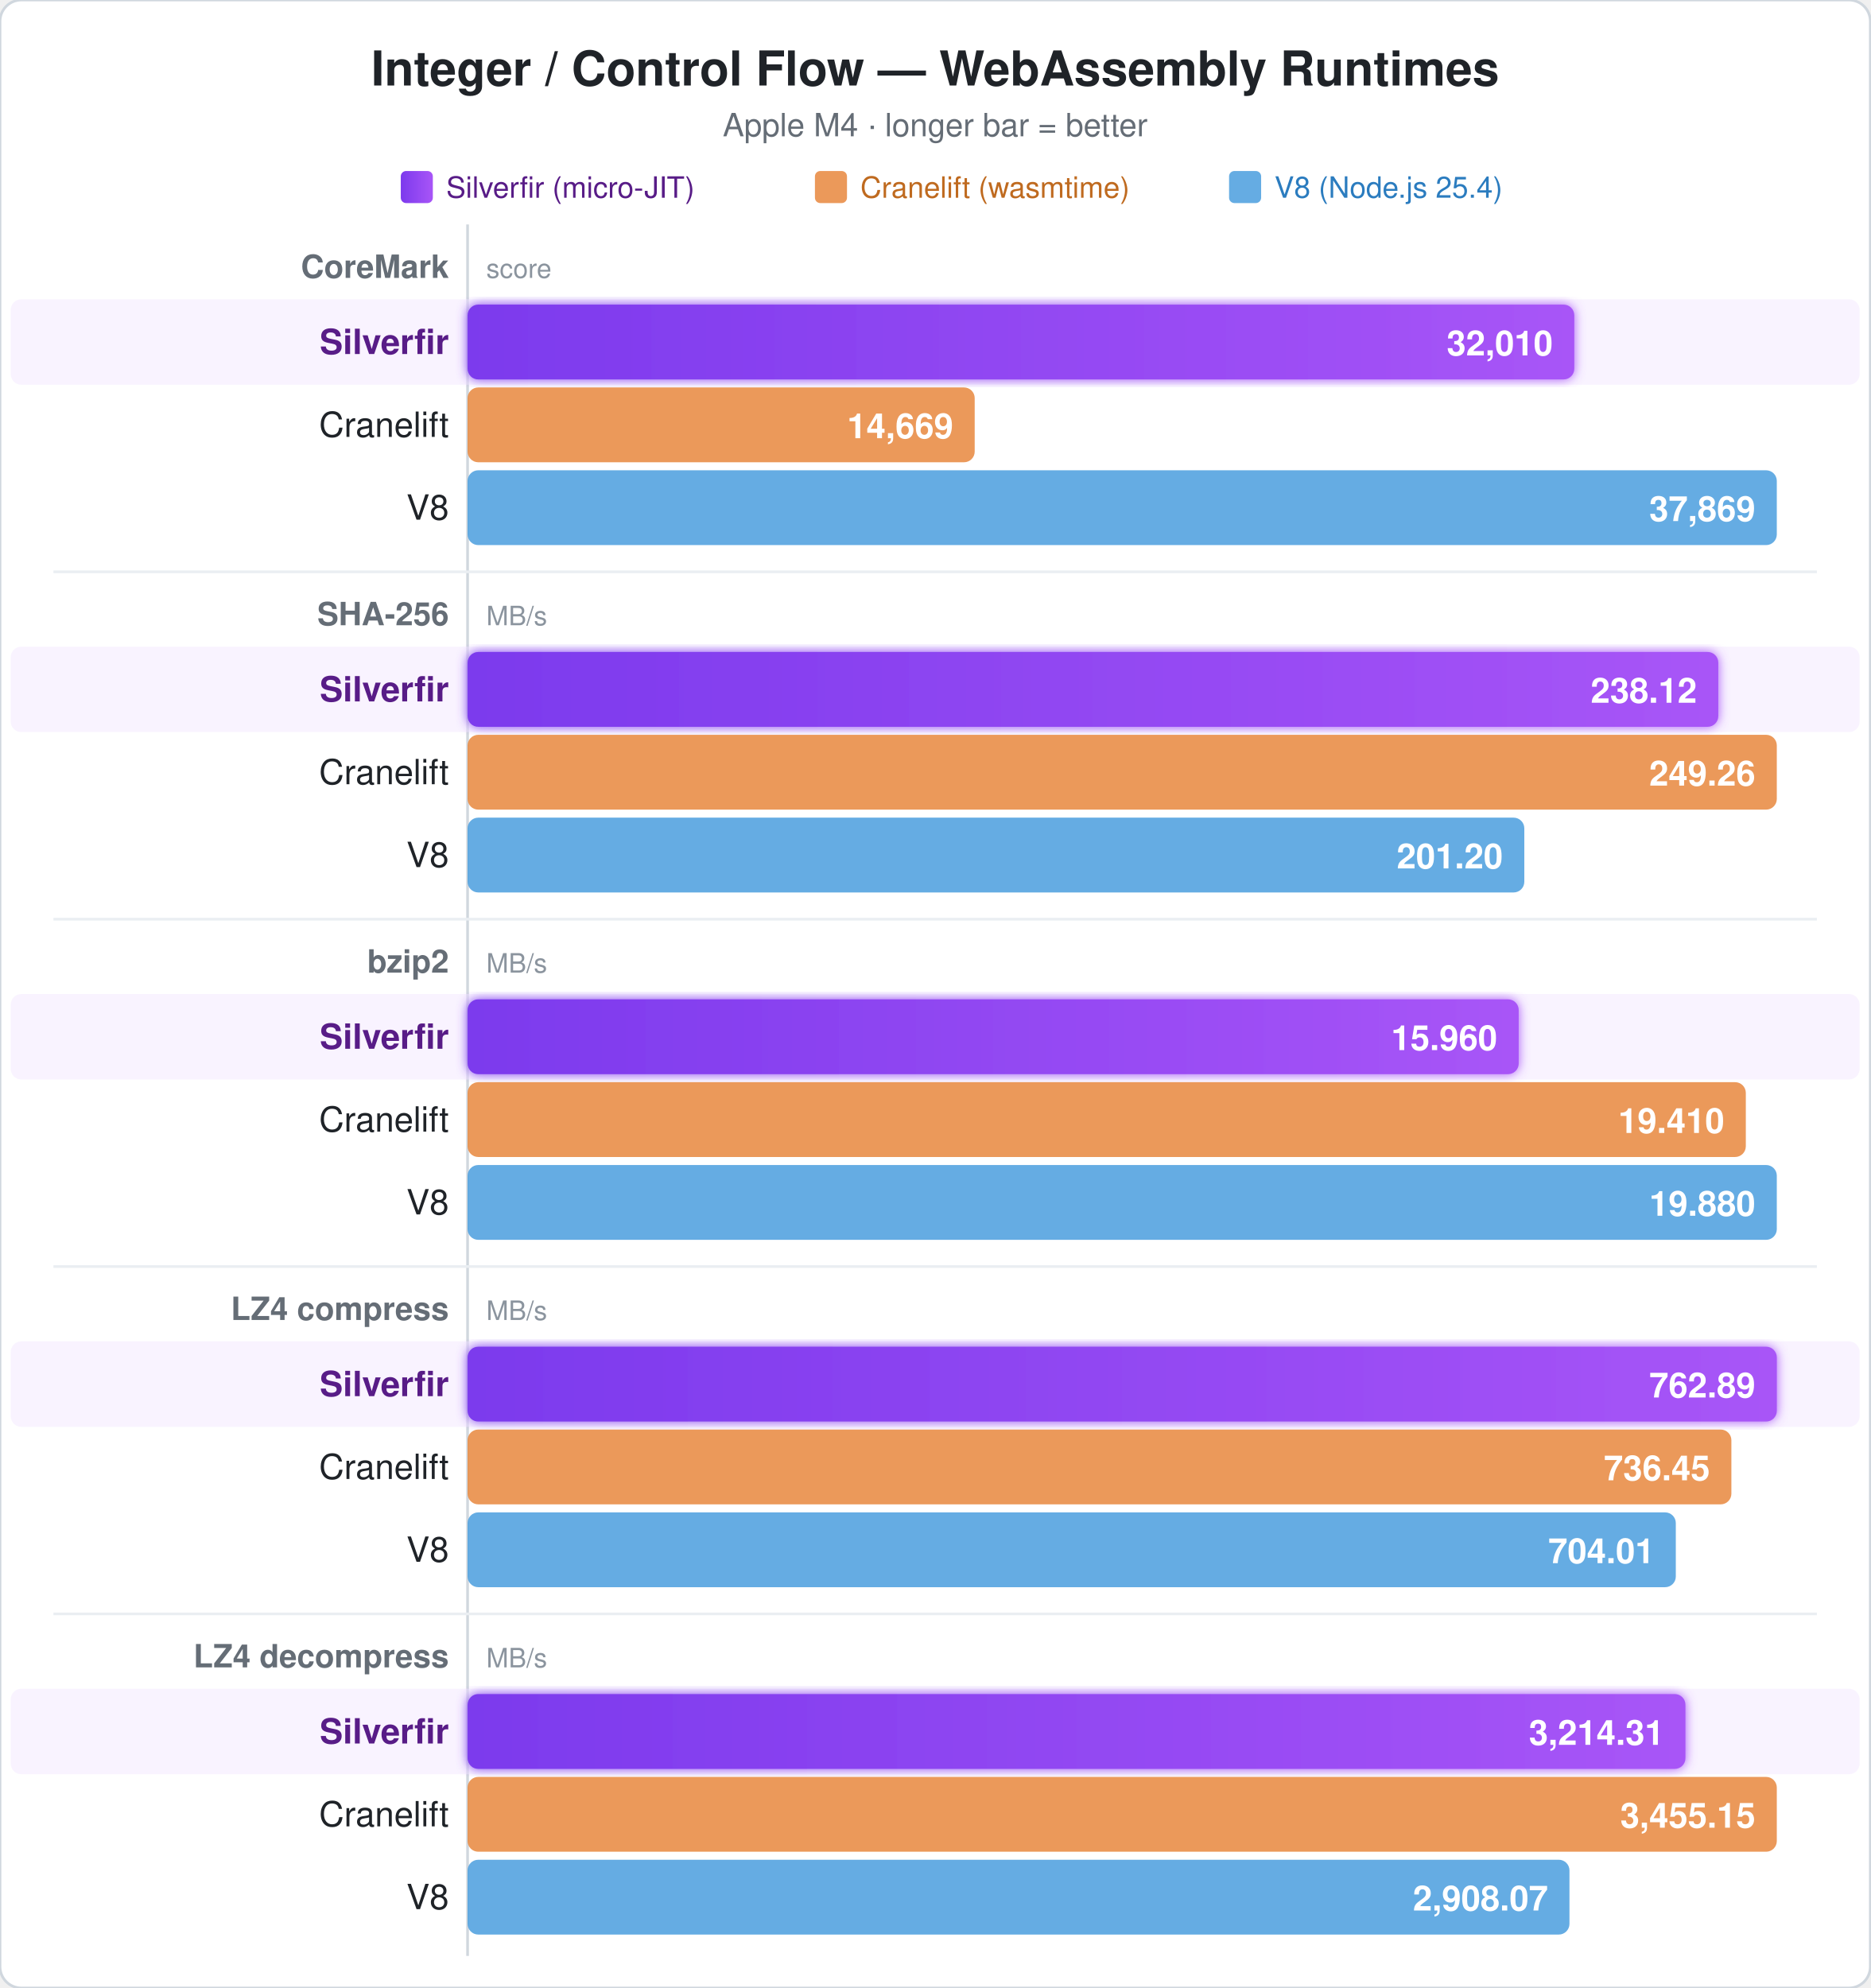
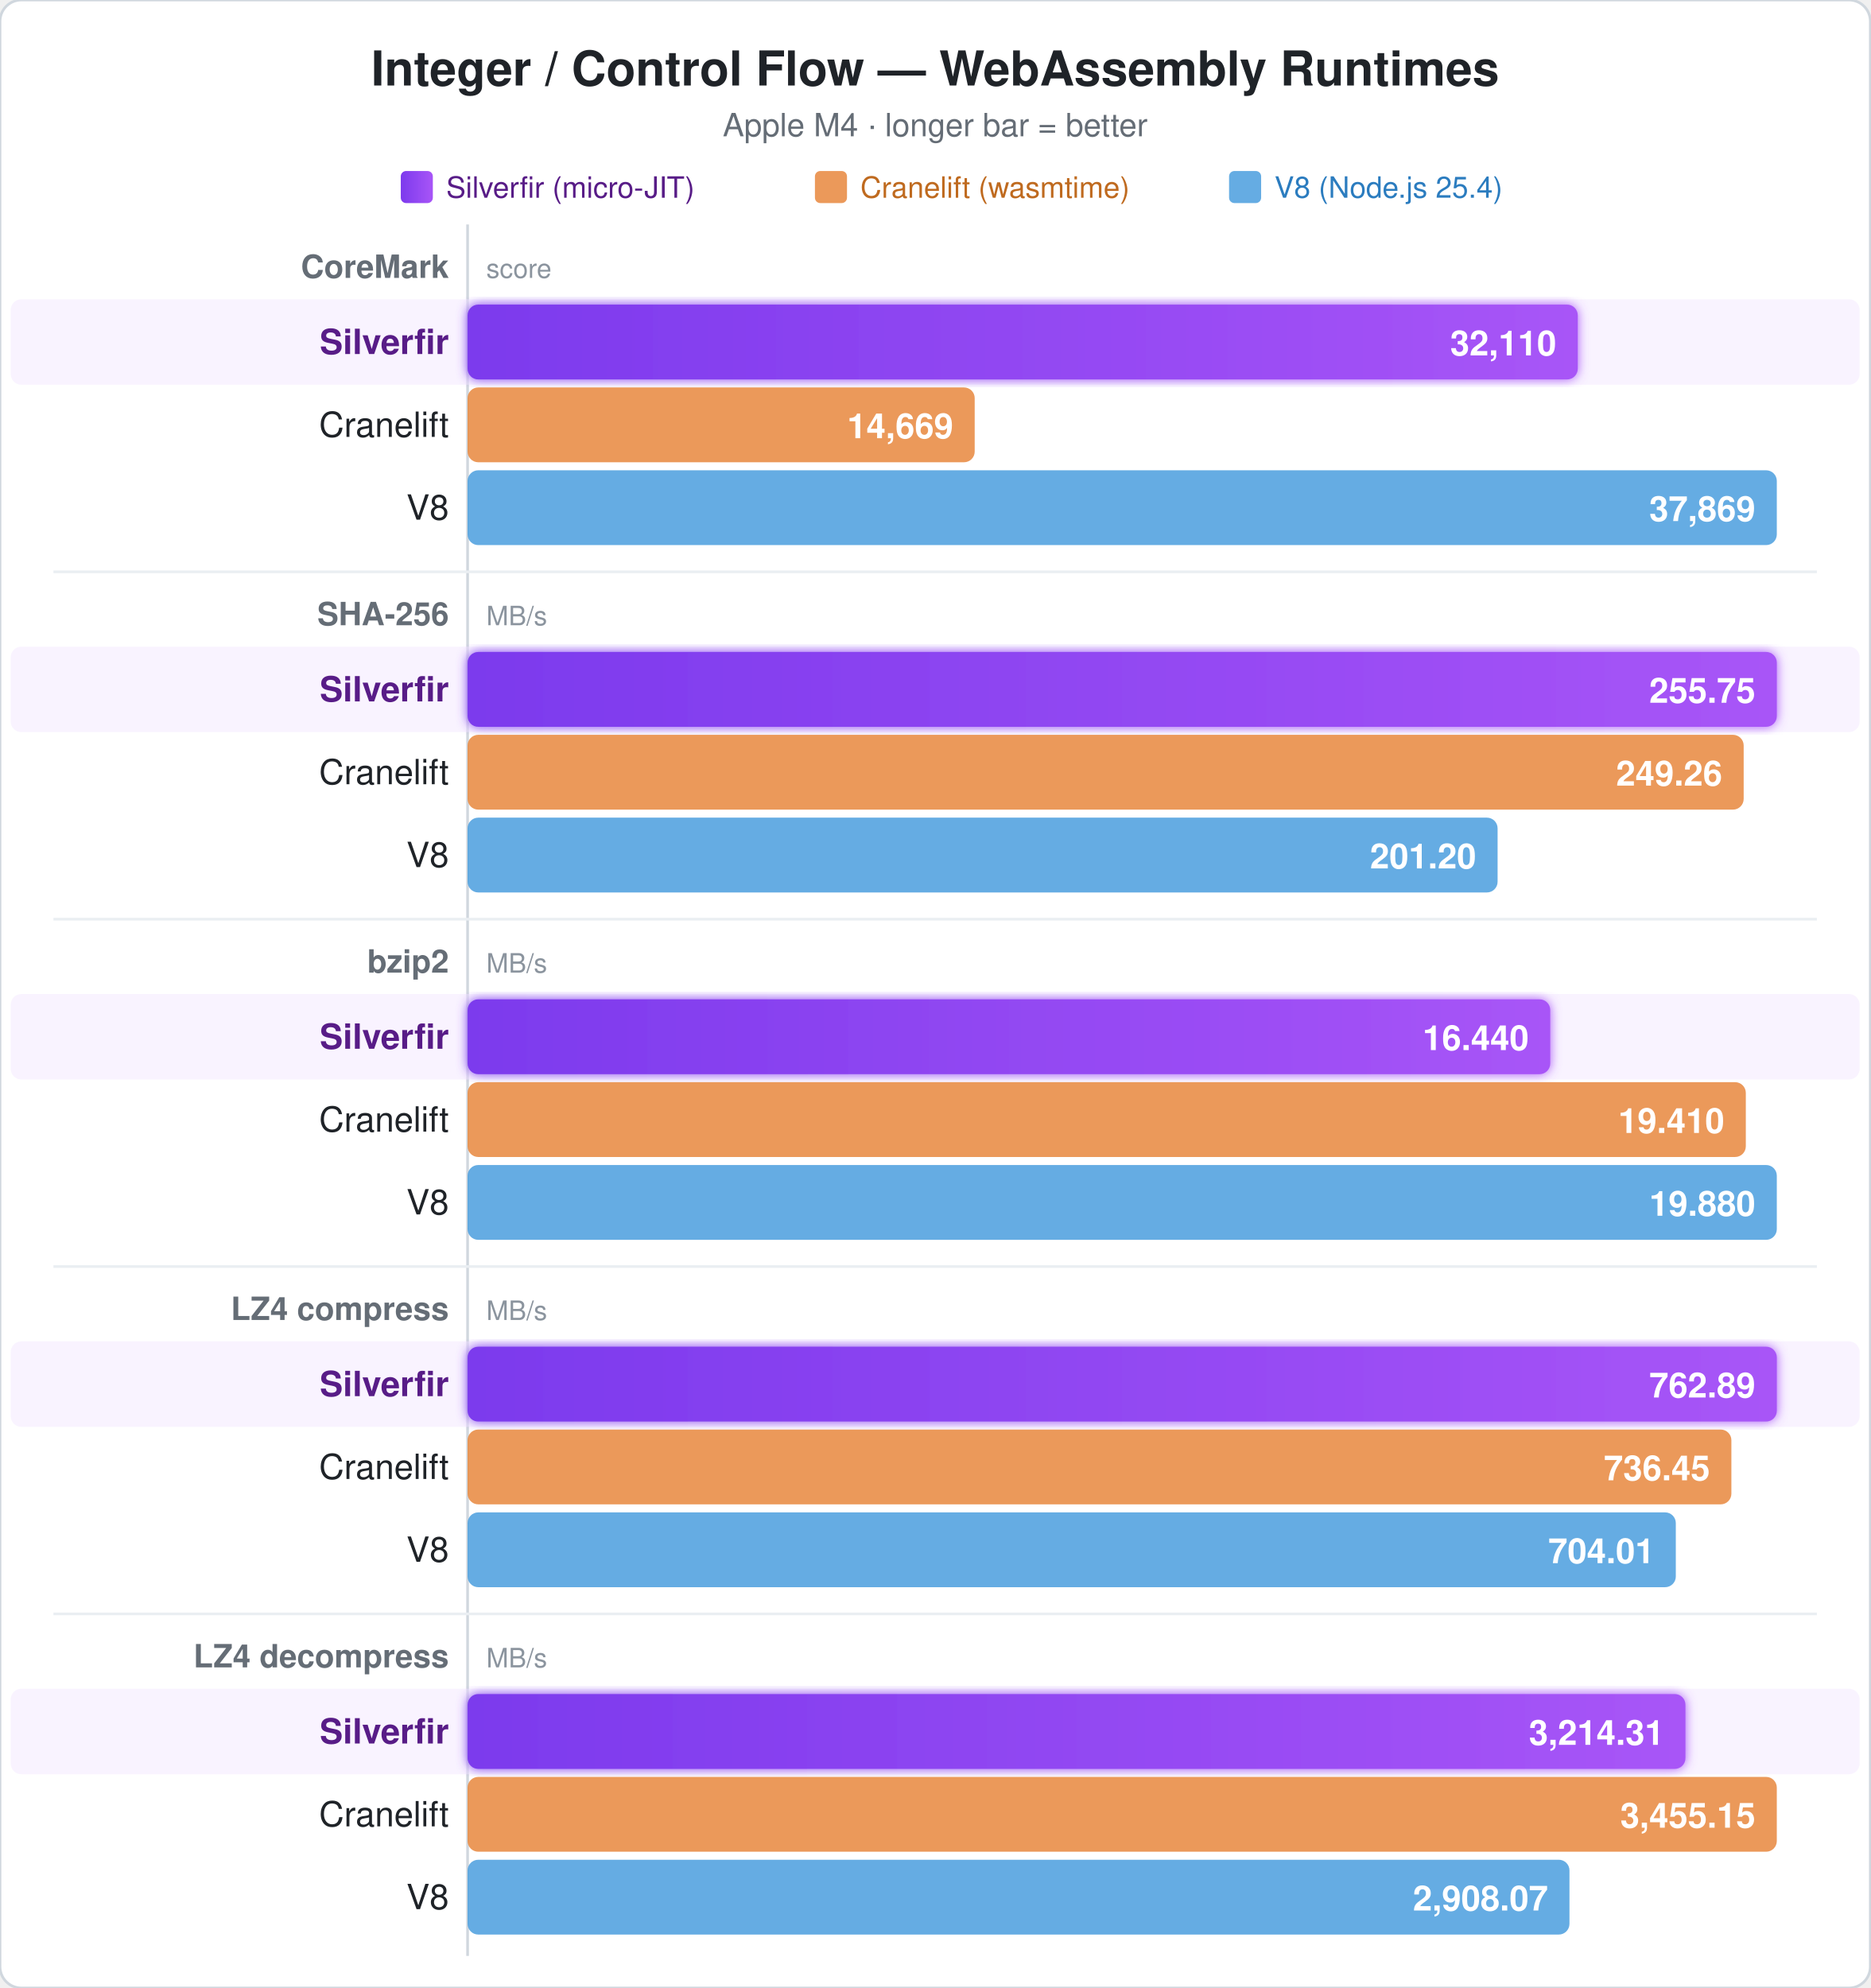
<svg xmlns="http://www.w3.org/2000/svg" role="img" viewBox="0 0 700 744" width="700" height="744">
  <defs>
    <linearGradient id="hlGrad" x1="0" y1="0" x2="1" y2="0">
      <stop offset="0%" stop-color="#7c3aed" />
      <stop offset="100%" stop-color="#a855f7" />
    </linearGradient>
    <filter id="glow">
      <feGaussianBlur stdDeviation="2" result="blur" />
      <feMerge>
        <feMergeNode in="blur" />
        <feMergeNode in="SourceGraphic" />
      </feMerge>
    </filter>
  </defs>
  <rect width="700" height="744" rx="8" ry="8" fill="#ffffff" stroke="#d0d7de" stroke-width="1" />
  <text x="350.0" y="32" text-anchor="middle" fill="#1f2328" font-family="Segoe UI,Helvetica,Arial,sans-serif" font-size="18" font-weight="600">Integer / Control Flow — WebAssembly Runtimes</text>
  <text x="350.0" y="51" text-anchor="middle" fill="#656d76" font-family="Segoe UI,Helvetica,Arial,sans-serif" font-size="12">Apple M4  ·  longer bar = better</text>
  <rect x="150.0" y="64" width="12" height="12" rx="2" fill="url(#hlGrad)" />
  <text x="167.0" y="74" fill="#581c87" font-family="Segoe UI,Helvetica,Arial,sans-serif" font-size="11">Silverfir (micro-JIT)</text>
  <rect x="305.0" y="64" width="12" height="12" rx="2" fill="#e8873d" opacity="0.85" />
  <text x="322.0" y="74" fill="#bf6a1f" font-family="Segoe UI,Helvetica,Arial,sans-serif" font-size="11">Cranelift (wasmtime)</text>
  <rect x="460.0" y="64" width="12" height="12" rx="2" fill="#4a9ede" opacity="0.85" />
  <text x="477.0" y="74" fill="#2b7cbf" font-family="Segoe UI,Helvetica,Arial,sans-serif" font-size="11">V8 (Node.js 25.4)</text>
  <line x1="175" y1="84" x2="175" y2="732" stroke="#d0d7de" stroke-width="1" />
  <text x="168" y="104.0" text-anchor="end" fill="#656d76" font-family="Segoe UI,Helvetica,Arial,sans-serif" font-size="12" font-weight="600">CoreMark</text>
  <text x="182" y="104.0" fill="#8b949e" font-family="Segoe UI,Helvetica,Arial,sans-serif" font-size="10">score</text>
  <rect x="4" y="112" width="692" height="32" rx="4" fill="#f3e8ff" opacity="0.5" />
  <text x="168" y="132.5" text-anchor="end" fill="#581c87" font-family="Segoe UI,Helvetica,Arial,sans-serif" font-size="13" font-weight="700">Silverfir</text>
-   <rect x="175" y="114" width="414.2" height="28" rx="4" fill="url(#hlGrad)" filter="url(#glow)">
-     <animate attributeName="width" from="0" to="414.2" dur="0.35s" fill="freeze" />
+   <rect x="175" y="114" width="415.5" height="28" rx="4" fill="url(#hlGrad)" filter="url(#glow)">
+     <animate attributeName="width" from="0" to="415.5" dur="0.35s" fill="freeze" />
  </rect>
-   <text x="581.2" y="133.0" text-anchor="end" fill="#ffffff" font-family="Segoe UI,Helvetica,Arial,sans-serif" font-size="13" font-weight="700">32,010</text>
+   <text x="582.5" y="133.0" text-anchor="end" fill="#ffffff" font-family="Segoe UI,Helvetica,Arial,sans-serif" font-size="13" font-weight="700">32,110</text>
  <text x="168" y="163.5" text-anchor="end" fill="#1f2328" font-family="Segoe UI,Helvetica,Arial,sans-serif" font-size="13" font-weight="400">Cranelift</text>
  <rect x="175" y="145" width="189.8" height="28" rx="4" fill="#e8873d" opacity="0.85">
    <animate attributeName="width" from="0" to="189.8" dur="0.39s" fill="freeze" />
  </rect>
  <text x="356.8" y="164.0" text-anchor="end" fill="#ffffff" font-family="Segoe UI,Helvetica,Arial,sans-serif" font-size="13" font-weight="700">14,669</text>
  <text x="168" y="194.5" text-anchor="end" fill="#1f2328" font-family="Segoe UI,Helvetica,Arial,sans-serif" font-size="13" font-weight="400">V8</text>
  <rect x="175" y="176" width="490.0" height="28" rx="4" fill="#4a9ede" opacity="0.85">
    <animate attributeName="width" from="0" to="490.0" dur="0.43s" fill="freeze" />
  </rect>
  <text x="657.0" y="195.0" text-anchor="end" fill="#ffffff" font-family="Segoe UI,Helvetica,Arial,sans-serif" font-size="13" font-weight="700">37,869</text>
  <line x1="20" y1="214" x2="680" y2="214" stroke="#eaeef2" stroke-width="1" />
  <text x="168" y="234.0" text-anchor="end" fill="#656d76" font-family="Segoe UI,Helvetica,Arial,sans-serif" font-size="12" font-weight="600">SHA-256</text>
  <text x="182" y="234.0" fill="#8b949e" font-family="Segoe UI,Helvetica,Arial,sans-serif" font-size="10">MB/s</text>
  <rect x="4" y="242" width="692" height="32" rx="4" fill="#f3e8ff" opacity="0.5" />
  <text x="168" y="262.5" text-anchor="end" fill="#581c87" font-family="Segoe UI,Helvetica,Arial,sans-serif" font-size="13" font-weight="700">Silverfir</text>
-   <rect x="175" y="244" width="468.1" height="28" rx="4" fill="url(#hlGrad)" filter="url(#glow)">
-     <animate attributeName="width" from="0" to="468.1" dur="0.39s" fill="freeze" />
+   <rect x="175" y="244" width="490.0" height="28" rx="4" fill="url(#hlGrad)" filter="url(#glow)">
+     <animate attributeName="width" from="0" to="490.0" dur="0.39s" fill="freeze" />
  </rect>
-   <text x="635.1" y="263.0" text-anchor="end" fill="#ffffff" font-family="Segoe UI,Helvetica,Arial,sans-serif" font-size="13" font-weight="700">238.12</text>
+   <text x="657.0" y="263.0" text-anchor="end" fill="#ffffff" font-family="Segoe UI,Helvetica,Arial,sans-serif" font-size="13" font-weight="700">255.75</text>
  <text x="168" y="293.5" text-anchor="end" fill="#1f2328" font-family="Segoe UI,Helvetica,Arial,sans-serif" font-size="13" font-weight="400">Cranelift</text>
-   <rect x="175" y="275" width="490.0" height="28" rx="4" fill="#e8873d" opacity="0.85">
-     <animate attributeName="width" from="0" to="490.0" dur="0.43s" fill="freeze" />
+   <rect x="175" y="275" width="477.6" height="28" rx="4" fill="#e8873d" opacity="0.85">
+     <animate attributeName="width" from="0" to="477.6" dur="0.43s" fill="freeze" />
  </rect>
-   <text x="657.0" y="294.0" text-anchor="end" fill="#ffffff" font-family="Segoe UI,Helvetica,Arial,sans-serif" font-size="13" font-weight="700">249.26</text>
+   <text x="644.6" y="294.0" text-anchor="end" fill="#ffffff" font-family="Segoe UI,Helvetica,Arial,sans-serif" font-size="13" font-weight="700">249.26</text>
  <text x="168" y="324.5" text-anchor="end" fill="#1f2328" font-family="Segoe UI,Helvetica,Arial,sans-serif" font-size="13" font-weight="400">V8</text>
-   <rect x="175" y="306" width="395.5" height="28" rx="4" fill="#4a9ede" opacity="0.85">
-     <animate attributeName="width" from="0" to="395.5" dur="0.47s" fill="freeze" />
+   <rect x="175" y="306" width="385.5" height="28" rx="4" fill="#4a9ede" opacity="0.85">
+     <animate attributeName="width" from="0" to="385.5" dur="0.47s" fill="freeze" />
  </rect>
-   <text x="562.5" y="325.0" text-anchor="end" fill="#ffffff" font-family="Segoe UI,Helvetica,Arial,sans-serif" font-size="13" font-weight="700">201.20</text>
+   <text x="552.5" y="325.0" text-anchor="end" fill="#ffffff" font-family="Segoe UI,Helvetica,Arial,sans-serif" font-size="13" font-weight="700">201.20</text>
  <line x1="20" y1="344" x2="680" y2="344" stroke="#eaeef2" stroke-width="1" />
  <text x="168" y="364.0" text-anchor="end" fill="#656d76" font-family="Segoe UI,Helvetica,Arial,sans-serif" font-size="12" font-weight="600">bzip2</text>
  <text x="182" y="364.0" fill="#8b949e" font-family="Segoe UI,Helvetica,Arial,sans-serif" font-size="10">MB/s</text>
  <rect x="4" y="372" width="692" height="32" rx="4" fill="#f3e8ff" opacity="0.5" />
  <text x="168" y="392.5" text-anchor="end" fill="#581c87" font-family="Segoe UI,Helvetica,Arial,sans-serif" font-size="13" font-weight="700">Silverfir</text>
-   <rect x="175" y="374" width="393.4" height="28" rx="4" fill="url(#hlGrad)" filter="url(#glow)">
-     <animate attributeName="width" from="0" to="393.4" dur="0.43s" fill="freeze" />
+   <rect x="175" y="374" width="405.2" height="28" rx="4" fill="url(#hlGrad)" filter="url(#glow)">
+     <animate attributeName="width" from="0" to="405.2" dur="0.43s" fill="freeze" />
  </rect>
-   <text x="560.4" y="393.0" text-anchor="end" fill="#ffffff" font-family="Segoe UI,Helvetica,Arial,sans-serif" font-size="13" font-weight="700">15.960</text>
+   <text x="572.2" y="393.0" text-anchor="end" fill="#ffffff" font-family="Segoe UI,Helvetica,Arial,sans-serif" font-size="13" font-weight="700">16.440</text>
  <text x="168" y="423.5" text-anchor="end" fill="#1f2328" font-family="Segoe UI,Helvetica,Arial,sans-serif" font-size="13" font-weight="400">Cranelift</text>
  <rect x="175" y="405" width="478.4" height="28" rx="4" fill="#e8873d" opacity="0.85">
    <animate attributeName="width" from="0" to="478.4" dur="0.47s" fill="freeze" />
  </rect>
  <text x="645.4" y="424.0" text-anchor="end" fill="#ffffff" font-family="Segoe UI,Helvetica,Arial,sans-serif" font-size="13" font-weight="700">19.410</text>
  <text x="168" y="454.5" text-anchor="end" fill="#1f2328" font-family="Segoe UI,Helvetica,Arial,sans-serif" font-size="13" font-weight="400">V8</text>
  <rect x="175" y="436" width="490.0" height="28" rx="4" fill="#4a9ede" opacity="0.85">
    <animate attributeName="width" from="0" to="490.0" dur="0.51s" fill="freeze" />
  </rect>
  <text x="657.0" y="455.0" text-anchor="end" fill="#ffffff" font-family="Segoe UI,Helvetica,Arial,sans-serif" font-size="13" font-weight="700">19.880</text>
  <line x1="20" y1="474" x2="680" y2="474" stroke="#eaeef2" stroke-width="1" />
  <text x="168" y="494.0" text-anchor="end" fill="#656d76" font-family="Segoe UI,Helvetica,Arial,sans-serif" font-size="12" font-weight="600">LZ4 compress</text>
  <text x="182" y="494.0" fill="#8b949e" font-family="Segoe UI,Helvetica,Arial,sans-serif" font-size="10">MB/s</text>
  <rect x="4" y="502" width="692" height="32" rx="4" fill="#f3e8ff" opacity="0.5" />
  <text x="168" y="522.5" text-anchor="end" fill="#581c87" font-family="Segoe UI,Helvetica,Arial,sans-serif" font-size="13" font-weight="700">Silverfir</text>
  <rect x="175" y="504" width="490.0" height="28" rx="4" fill="url(#hlGrad)" filter="url(#glow)">
    <animate attributeName="width" from="0" to="490.0" dur="0.47s" fill="freeze" />
  </rect>
  <text x="657.0" y="523.0" text-anchor="end" fill="#ffffff" font-family="Segoe UI,Helvetica,Arial,sans-serif" font-size="13" font-weight="700">762.89</text>
  <text x="168" y="553.5" text-anchor="end" fill="#1f2328" font-family="Segoe UI,Helvetica,Arial,sans-serif" font-size="13" font-weight="400">Cranelift</text>
  <rect x="175" y="535" width="473.0" height="28" rx="4" fill="#e8873d" opacity="0.85">
    <animate attributeName="width" from="0" to="473.0" dur="0.51s" fill="freeze" />
  </rect>
  <text x="640.0" y="554.0" text-anchor="end" fill="#ffffff" font-family="Segoe UI,Helvetica,Arial,sans-serif" font-size="13" font-weight="700">736.45</text>
  <text x="168" y="584.5" text-anchor="end" fill="#1f2328" font-family="Segoe UI,Helvetica,Arial,sans-serif" font-size="13" font-weight="400">V8</text>
  <rect x="175" y="566" width="452.2" height="28" rx="4" fill="#4a9ede" opacity="0.85">
    <animate attributeName="width" from="0" to="452.2" dur="0.55s" fill="freeze" />
  </rect>
  <text x="619.2" y="585.0" text-anchor="end" fill="#ffffff" font-family="Segoe UI,Helvetica,Arial,sans-serif" font-size="13" font-weight="700">704.01</text>
  <line x1="20" y1="604" x2="680" y2="604" stroke="#eaeef2" stroke-width="1" />
  <text x="168" y="624.0" text-anchor="end" fill="#656d76" font-family="Segoe UI,Helvetica,Arial,sans-serif" font-size="12" font-weight="600">LZ4 decompress</text>
  <text x="182" y="624.0" fill="#8b949e" font-family="Segoe UI,Helvetica,Arial,sans-serif" font-size="10">MB/s</text>
  <rect x="4" y="632" width="692" height="32" rx="4" fill="#f3e8ff" opacity="0.5" />
  <text x="168" y="652.5" text-anchor="end" fill="#581c87" font-family="Segoe UI,Helvetica,Arial,sans-serif" font-size="13" font-weight="700">Silverfir</text>
  <rect x="175" y="634" width="455.8" height="28" rx="4" fill="url(#hlGrad)" filter="url(#glow)">
    <animate attributeName="width" from="0" to="455.8" dur="0.51s" fill="freeze" />
  </rect>
  <text x="622.8" y="653.0" text-anchor="end" fill="#ffffff" font-family="Segoe UI,Helvetica,Arial,sans-serif" font-size="13" font-weight="700">3,214.31</text>
  <text x="168" y="683.5" text-anchor="end" fill="#1f2328" font-family="Segoe UI,Helvetica,Arial,sans-serif" font-size="13" font-weight="400">Cranelift</text>
  <rect x="175" y="665" width="490.0" height="28" rx="4" fill="#e8873d" opacity="0.85">
    <animate attributeName="width" from="0" to="490.0" dur="0.55s" fill="freeze" />
  </rect>
  <text x="657.0" y="684.0" text-anchor="end" fill="#ffffff" font-family="Segoe UI,Helvetica,Arial,sans-serif" font-size="13" font-weight="700">3,455.15</text>
  <text x="168" y="714.5" text-anchor="end" fill="#1f2328" font-family="Segoe UI,Helvetica,Arial,sans-serif" font-size="13" font-weight="400">V8</text>
  <rect x="175" y="696" width="412.4" height="28" rx="4" fill="#4a9ede" opacity="0.85">
    <animate attributeName="width" from="0" to="412.4" dur="0.59s" fill="freeze" />
  </rect>
  <text x="579.4" y="715.0" text-anchor="end" fill="#ffffff" font-family="Segoe UI,Helvetica,Arial,sans-serif" font-size="13" font-weight="700">2,908.07</text>
</svg>
